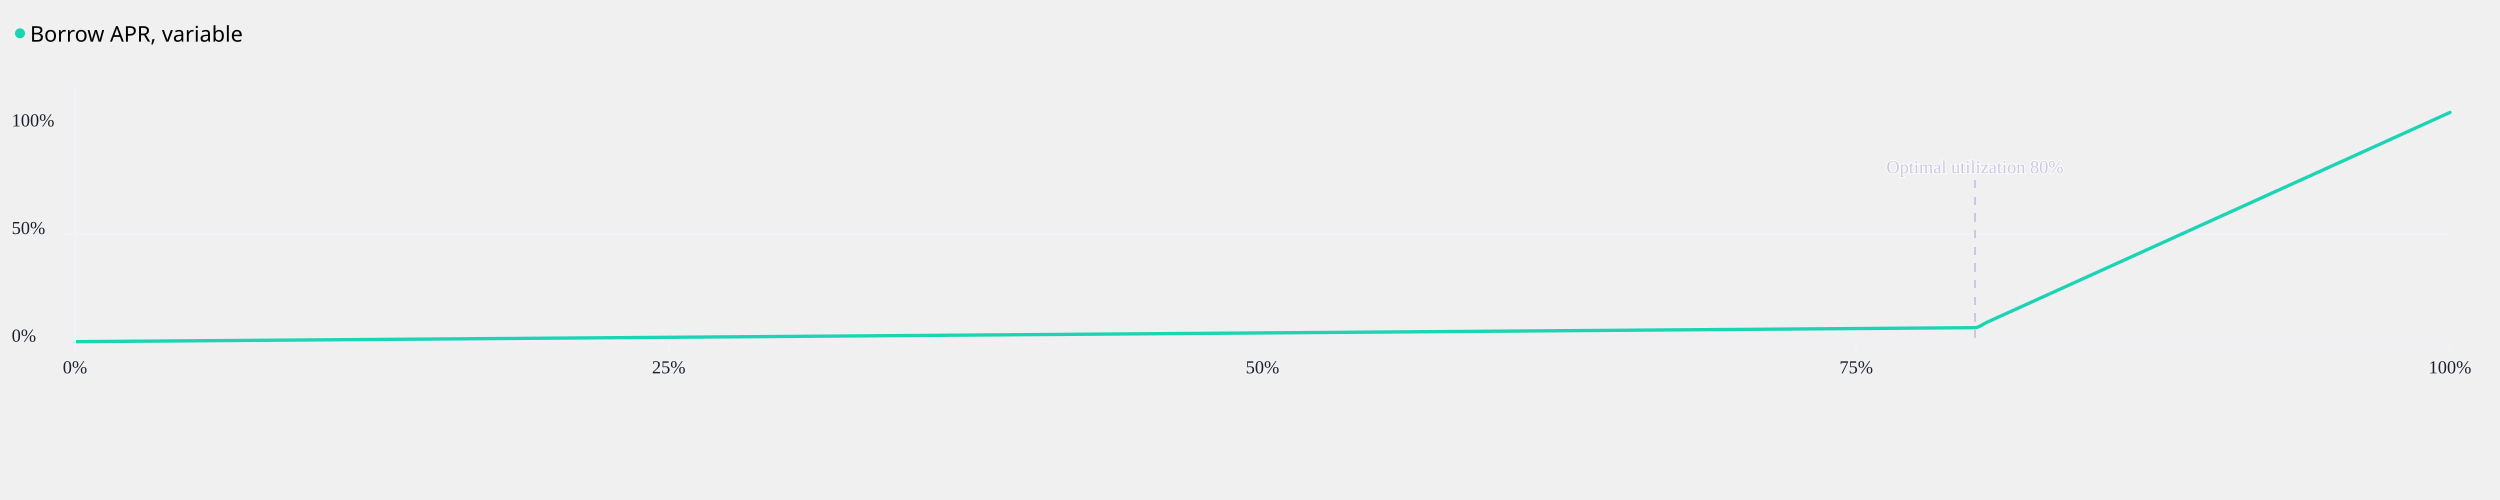
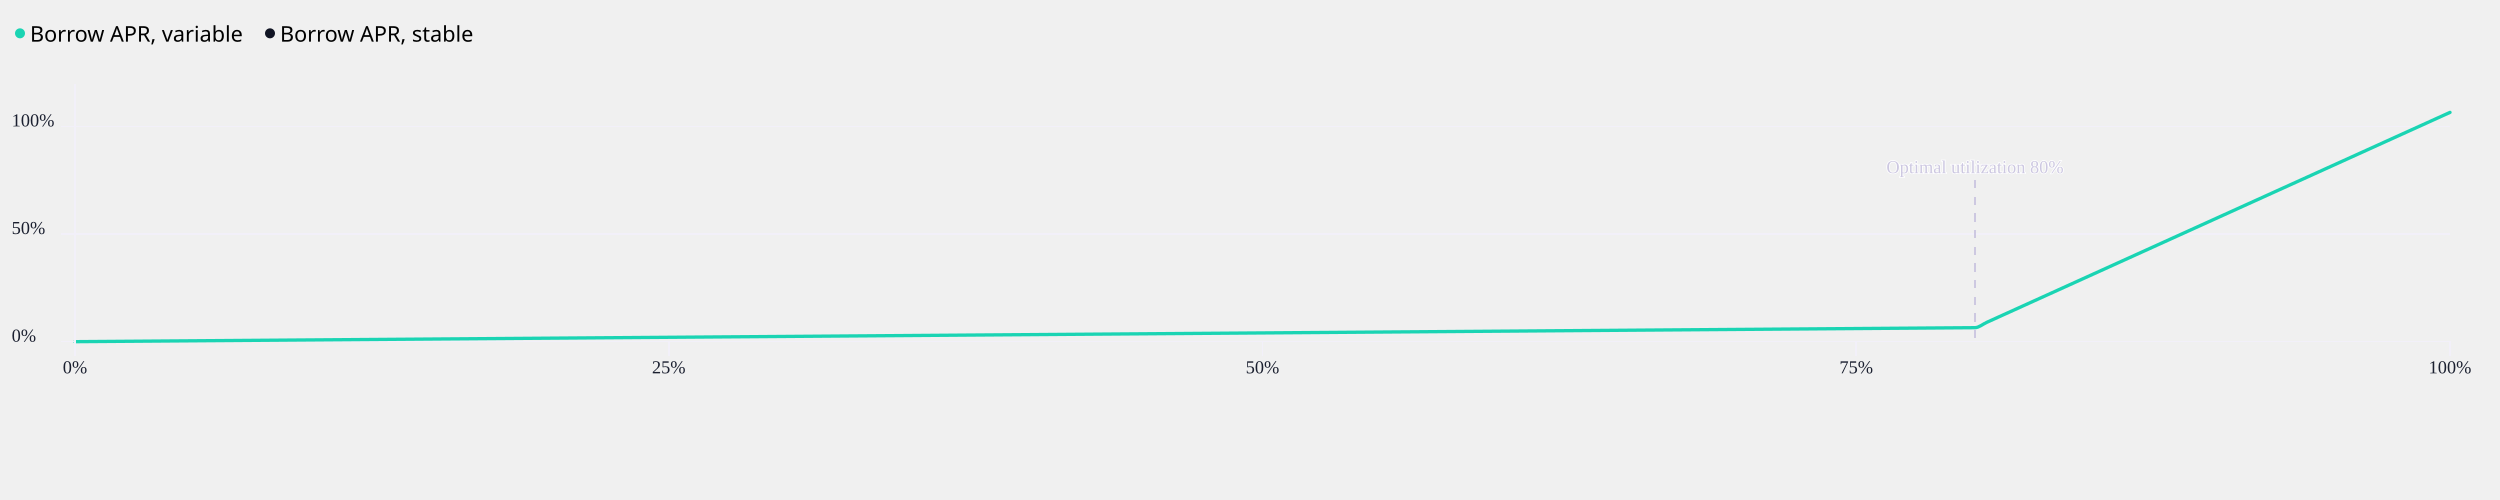
<svg xmlns="http://www.w3.org/2000/svg" style="background: white;" width="1500" height="300">
  <g style="color: black; font-size: 13px; font-family: sans-serif; transform: translate(18px, 25px);">
    <g>
      <circle r="3" cx="-6" cy="-5" style="fill: #1AD4B3" />
      <text>Borrow APR, variable</text>
+     </g>
+     <g style="transform: translateX(150px);">
+       <circle r="3" cx="-6" cy="-5" style="fill: #101423" />
+       <text>Borrow APR, stable</text>
    </g>
  </g>
  <g class="visx-group" transform="translate(45, 50)">
    <g class="visx-group visx-rows" transform="translate(0, 0)">
      <line class="visx-line" x1="0" y1="155" x2="1425" y2="155" fill="transparent" shape-rendering="crispEdges" stroke="#F2F0F9" stroke-width="1" pointer-events="none" />
      <line class="visx-line" x1="0" y1="90.417" x2="1425" y2="90.417" fill="transparent" shape-rendering="crispEdges" stroke="#F2F0F9" stroke-width="1" pointer-events="none" />
      <line class="visx-line" x1="0" y1="25.833" x2="1425" y2="25.833" fill="transparent" shape-rendering="crispEdges" stroke="#F2F0F9" stroke-width="1" pointer-events="none" />
    </g>
-     <path class="visx-linepath" d="M0,155C2.375,154.983,4.75,154.965,7.125,154.948C9.5,154.93,11.875,154.913,14.25,154.895C16.625,154.878,19,154.86,21.375,154.843C23.75,154.825,26.125,154.808,28.5,154.79C30.875,154.773,33.25,154.755,35.625,154.738C38,154.72,40.375,154.703,42.75,154.685C45.125,154.668,47.5,154.65,49.875,154.633C52.25,154.615,54.625,154.598,57,154.58C59.375,154.563,61.75,154.545,64.125,154.528C66.5,154.51,68.875,154.493,71.25,154.475C73.625,154.458,76,154.44,78.375,154.423C80.75,154.405,83.125,154.388,85.5,154.37C87.875,154.353,90.25,154.335,92.625,154.318C95,154.3,97.375,154.283,99.75,154.265C102.125,154.248,104.5,154.23,106.875,154.213C109.25,154.195,111.625,154.178,114,154.16C116.375,154.143,118.75,154.125,121.125,154.108C123.5,154.09,125.875,154.073,128.25,154.055C130.625,154.038,133,154.02,135.375,154.003C137.75,153.986,140.125,153.968,142.5,153.951C144.875,153.933,147.25,153.916,149.625,153.898C152,153.881,154.375,153.863,156.75,153.846C159.125,153.828,161.5,153.811,163.875,153.793C166.25,153.776,168.625,153.758,171,153.741C173.375,153.723,175.75,153.706,178.125,153.688C180.5,153.671,182.875,153.653,185.25,153.636C187.625,153.618,190,153.601,192.375,153.583C194.75,153.566,197.125,153.548,199.5,153.531C201.875,153.513,204.25,153.496,206.625,153.478C209,153.461,211.375,153.443,213.75,153.426C216.125,153.408,218.5,153.391,220.875,153.373C223.25,153.356,225.625,153.338,228,153.321C230.375,153.303,232.75,153.286,235.125,153.268C237.5,153.251,239.875,153.233,242.25,153.216C244.625,153.198,247,153.181,249.375,153.163C251.75,153.146,254.125,153.128,256.5,153.111C258.875,153.093,261.25,153.076,263.625,153.058C266,153.041,268.375,153.023,270.75,153.006C273.125,152.988,275.5,152.971,277.875,152.954C280.25,152.936,282.625,152.919,285,152.901C287.375,152.884,289.75,152.866,292.125,152.849C294.5,152.831,296.875,152.814,299.25,152.796C301.625,152.779,304,152.761,306.375,152.744C308.75,152.726,311.125,152.709,313.5,152.691C315.875,152.674,318.25,152.656,320.625,152.639C323,152.621,325.375,152.604,327.75,152.586C330.125,152.569,332.5,152.551,334.875,152.534C337.25,152.516,339.625,152.499,342,152.481C344.375,152.464,346.75,152.446,349.125,152.429C351.5,152.411,353.875,152.394,356.25,152.376C358.625,152.359,361,152.341,363.375,152.324C365.75,152.306,368.125,152.289,370.5,152.271C372.875,152.254,375.25,152.236,377.625,152.219C380,152.201,382.375,152.184,384.75,152.166C387.125,152.149,389.5,152.131,391.875,152.114C394.25,152.096,396.625,152.079,399,152.061C401.375,152.044,403.75,152.026,406.125,152.009C408.5,151.991,410.875,151.974,413.25,151.957C415.625,151.939,418,151.922,420.375,151.904C422.75,151.887,425.125,151.869,427.5,151.852C429.875,151.834,432.25,151.817,434.625,151.799C437,151.782,439.375,151.764,441.75,151.747C444.125,151.729,446.5,151.712,448.875,151.694C451.25,151.677,453.625,151.659,456,151.642C458.375,151.624,460.75,151.607,463.125,151.589C465.5,151.572,467.875,151.554,470.25,151.537C472.625,151.519,475,151.502,477.375,151.484C479.75,151.467,482.125,151.449,484.5,151.432C486.875,151.414,489.25,151.397,491.625,151.379C494,151.362,496.375,151.344,498.75,151.327C501.125,151.309,503.5,151.292,505.875,151.274C508.25,151.257,510.625,151.239,513,151.222C515.375,151.204,517.75,151.187,520.125,151.169C522.5,151.152,524.875,151.134,527.25,151.117C529.625,151.099,532,151.082,534.375,151.064C536.75,151.047,539.125,151.029,541.5,151.012C543.875,150.994,546.25,150.977,548.625,150.96C551,150.942,553.375,150.925,555.75,150.907C558.125,150.89,560.5,150.872,562.875,150.855C565.25,150.837,567.625,150.82,570,150.802C572.375,150.785,574.75,150.767,577.125,150.75C579.5,150.732,581.875,150.715,584.25,150.697C586.625,150.68,589,150.662,591.375,150.645C593.75,150.627,596.125,150.61,598.5,150.592C600.875,150.575,603.25,150.557,605.625,150.54C608,150.522,610.375,150.505,612.75,150.487C615.125,150.47,617.5,150.452,619.875,150.435C622.25,150.417,624.625,150.4,627,150.382C629.375,150.365,631.75,150.347,634.125,150.33C636.5,150.312,638.875,150.295,641.25,150.277C643.625,150.26,646,150.242,648.375,150.225C650.75,150.207,653.125,150.19,655.5,150.172C657.875,150.155,660.25,150.137,662.625,150.12C665,150.102,667.375,150.085,669.75,150.067C672.125,150.05,674.5,150.032,676.875,150.015C679.25,149.997,681.625,149.98,684,149.963C686.375,149.945,688.75,149.928,691.125,149.91C693.5,149.893,695.875,149.875,698.25,149.858C700.625,149.84,703,149.823,705.375,149.805C707.75,149.788,710.125,149.77,712.5,149.753C714.875,149.735,717.25,149.718,719.625,149.7C722,149.683,724.375,149.665,726.75,149.648C729.125,149.63,731.5,149.613,733.875,149.595C736.25,149.578,738.625,149.56,741,149.543C743.375,149.525,745.75,149.508,748.125,149.49C750.5,149.473,752.875,149.455,755.25,149.438C757.625,149.42,760,149.403,762.375,149.385C764.75,149.368,767.125,149.35,769.5,149.333C771.875,149.315,774.25,149.298,776.625,149.28C779,149.263,781.375,149.245,783.75,149.228C786.125,149.21,788.5,149.193,790.875,149.175C793.25,149.158,795.625,149.14,798,149.123C800.375,149.105,802.75,149.088,805.125,149.07C807.5,149.053,809.875,149.035,812.25,149.018C814.625,149,817,148.983,819.375,148.965C821.75,148.948,824.125,148.931,826.5,148.913C828.875,148.896,831.25,148.878,833.625,148.861C836,148.843,838.375,148.826,840.75,148.808C843.125,148.791,845.5,148.773,847.875,148.756C850.25,148.738,852.625,148.721,855,148.703C857.375,148.686,859.75,148.668,862.125,148.651C864.5,148.633,866.875,148.616,869.25,148.598C871.625,148.581,874,148.563,876.375,148.546C878.75,148.528,881.125,148.511,883.5,148.493C885.875,148.476,888.25,148.458,890.625,148.441C893,148.423,895.375,148.406,897.75,148.388C900.125,148.371,902.5,148.353,904.875,148.336C907.25,148.318,909.625,148.301,912,148.283C914.375,148.266,916.75,148.248,919.125,148.231C921.5,148.213,923.875,148.196,926.25,148.178C928.625,148.161,931,148.143,933.375,148.126C935.75,148.108,938.125,148.091,940.5,148.073C942.875,148.056,945.25,148.038,947.625,148.021C950,148.003,952.375,147.986,954.75,147.968C957.125,147.951,959.5,147.934,961.875,147.916C964.25,147.899,966.625,147.881,969,147.864C971.375,147.846,973.75,147.829,976.125,147.811C978.5,147.794,980.875,147.776,983.25,147.759C985.625,147.741,988,147.724,990.375,147.706C992.75,147.689,995.125,147.671,997.5,147.654C999.875,147.636,1002.25,147.619,1004.625,147.601C1007,147.584,1009.375,147.566,1011.75,147.549C1014.125,147.531,1016.5,147.514,1018.875,147.496C1021.25,147.479,1023.625,147.461,1026,147.444C1028.375,147.426,1030.75,147.409,1033.125,147.391C1035.5,147.374,1037.875,147.356,1040.25,147.339C1042.625,147.321,1045,147.304,1047.375,147.286C1049.75,147.269,1052.125,147.251,1054.5,147.234C1056.875,147.216,1059.25,147.199,1061.625,147.181C1064,147.164,1066.375,147.146,1068.75,147.129C1071.125,147.111,1073.5,147.094,1075.875,147.076C1078.25,147.059,1080.625,147.041,1083,147.024C1085.375,147.006,1087.75,146.989,1090.125,146.971C1092.5,146.954,1094.875,146.937,1097.25,146.919C1099.625,146.902,1102,146.884,1104.375,146.867C1106.75,146.849,1109.125,146.832,1111.5,146.814C1113.875,146.797,1116.25,146.779,1118.625,146.762C1121,146.744,1123.375,146.727,1125.75,146.709C1128.125,146.692,1130.5,146.674,1132.875,146.657C1135.25,146.639,1137.625,146.639,1140,146.604C1142.375,146.569,1144.75,144.451,1147.125,143.375C1149.5,142.299,1151.875,141.222,1154.25,140.146C1156.625,139.069,1159,137.993,1161.375,136.917C1163.75,135.84,1166.125,134.764,1168.5,133.688C1170.875,132.611,1173.25,131.535,1175.625,130.458C1178,129.382,1180.375,128.306,1182.75,127.229C1185.125,126.153,1187.5,125.076,1189.875,124C1192.25,122.924,1194.625,121.847,1197,120.771C1199.375,119.694,1201.75,118.618,1204.125,117.542C1206.5,116.465,1208.875,115.389,1211.25,114.313C1213.625,113.236,1216,112.16,1218.375,111.083C1220.75,110.007,1223.125,108.931,1225.5,107.854C1227.875,106.778,1230.25,105.701,1232.625,104.625C1235,103.549,1237.375,102.472,1239.75,101.396C1242.125,100.319,1244.5,99.243,1246.875,98.167C1249.25,97.09,1251.625,96.014,1254,94.938C1256.375,93.861,1258.75,92.785,1261.125,91.708C1263.5,90.632,1265.875,89.556,1268.25,88.479C1270.625,87.403,1273,86.326,1275.375,85.25C1277.75,84.174,1280.125,83.097,1282.5,82.021C1284.875,80.944,1287.25,79.868,1289.625,78.792C1292,77.715,1294.375,76.639,1296.75,75.563C1299.125,74.486,1301.5,73.41,1303.875,72.333C1306.25,71.257,1308.625,70.181,1311,69.104C1313.375,68.028,1315.75,66.951,1318.125,65.875C1320.5,64.799,1322.875,63.722,1325.25,62.646C1327.625,61.569,1330,60.493,1332.375,59.417C1334.75,58.34,1337.125,57.264,1339.5,56.188C1341.875,55.111,1344.25,54.035,1346.625,52.958C1349,51.882,1351.375,50.806,1353.75,49.729C1356.125,48.653,1358.5,47.576,1360.875,46.5C1363.25,45.424,1365.625,44.347,1368,43.271C1370.375,42.194,1372.75,41.118,1375.125,40.042C1377.5,38.965,1379.875,37.889,1382.25,36.813C1384.625,35.736,1387,34.66,1389.375,33.583C1391.75,32.507,1394.125,31.431,1396.5,30.354C1398.875,29.278,1401.25,28.201,1403.625,27.125C1406,26.049,1408.375,24.972,1410.75,23.896C1413.125,22.819,1415.5,21.743,1417.875,20.667C1420.25,19.59,1422.625,18.514,1425,17.438" fill="transparent" stroke-linecap="round" stroke="#1AD4B3" stroke-width="2" />
+     <path class="visx-linepath" d="M0,155C2.375,154.983,4.75,154.965,7.125,154.948C9.5,154.93,11.875,154.913,14.25,154.895C16.625,154.878,19,154.86,21.375,154.843C23.75,154.825,26.125,154.808,28.5,154.79C30.875,154.773,33.25,154.755,35.625,154.738C38,154.72,40.375,154.703,42.75,154.685C45.125,154.668,47.5,154.65,49.875,154.633C52.25,154.615,54.625,154.598,57,154.58C59.375,154.563,61.75,154.545,64.125,154.528C66.5,154.51,68.875,154.493,71.25,154.475C73.625,154.458,76,154.44,78.375,154.423C80.75,154.405,83.125,154.388,85.5,154.37C87.875,154.353,90.25,154.335,92.625,154.318C95,154.3,97.375,154.283,99.75,154.265C102.125,154.248,104.5,154.23,106.875,154.213C109.25,154.195,111.625,154.178,114,154.16C116.375,154.143,118.75,154.125,121.125,154.108C123.5,154.09,125.875,154.073,128.25,154.055C130.625,154.038,133,154.02,135.375,154.003C137.75,153.986,140.125,153.968,142.5,153.951C144.875,153.933,147.25,153.916,149.625,153.898C152,153.881,154.375,153.863,156.75,153.846C159.125,153.828,161.5,153.811,163.875,153.793C166.25,153.776,168.625,153.758,171,153.741C173.375,153.723,175.75,153.706,178.125,153.688C180.5,153.671,182.875,153.653,185.25,153.636C187.625,153.618,190,153.601,192.375,153.583C194.75,153.566,197.125,153.548,199.5,153.531C201.875,153.513,204.25,153.496,206.625,153.478C209,153.461,211.375,153.443,213.75,153.426C216.125,153.408,218.5,153.391,220.875,153.373C223.25,153.356,225.625,153.338,228,153.321C230.375,153.303,232.75,153.286,235.125,153.268C237.5,153.251,239.875,153.233,242.25,153.216C244.625,153.198,247,153.181,249.375,153.163C251.75,153.146,254.125,153.128,256.5,153.111C258.875,153.093,261.25,153.076,263.625,153.058C266,153.041,268.375,153.023,270.75,153.006C273.125,152.988,275.5,152.971,277.875,152.954C280.25,152.936,282.625,152.919,285,152.901C287.375,152.884,289.75,152.866,292.125,152.849C294.5,152.831,296.875,152.814,299.25,152.796C301.625,152.779,304,152.761,306.375,152.744C308.75,152.726,311.125,152.709,313.5,152.691C315.875,152.674,318.25,152.656,320.625,152.639C323,152.621,325.375,152.604,327.75,152.586C330.125,152.569,332.5,152.551,334.875,152.534C337.25,152.516,339.625,152.499,342,152.481C344.375,152.464,346.75,152.446,349.125,152.429C351.5,152.411,353.875,152.394,356.25,152.376C358.625,152.359,361,152.341,363.375,152.324C365.75,152.306,368.125,152.289,370.5,152.271C372.875,152.254,375.25,152.236,377.625,152.219C380,152.201,382.375,152.184,384.75,152.166C387.125,152.149,389.5,152.131,391.875,152.114C394.25,152.096,396.625,152.079,399,152.061C401.375,152.044,403.75,152.026,406.125,152.009C408.5,151.991,410.875,151.974,413.25,151.957C415.625,151.939,418,151.922,420.375,151.904C422.75,151.887,425.125,151.869,427.5,151.852C429.875,151.834,432.25,151.817,434.625,151.799C437,151.782,439.375,151.764,441.75,151.747C444.125,151.729,446.5,151.712,448.875,151.694C451.25,151.677,453.625,151.659,456,151.642C458.375,151.624,460.75,151.607,463.125,151.589C465.5,151.572,467.875,151.554,470.25,151.537C472.625,151.519,475,151.502,477.375,151.484C479.75,151.467,482.125,151.449,484.5,151.432C486.875,151.414,489.25,151.397,491.625,151.379C494,151.362,496.375,151.344,498.75,151.327C501.125,151.309,503.5,151.292,505.875,151.274C508.25,151.257,510.625,151.239,513,151.222C515.375,151.204,517.75,151.187,520.125,151.169C522.5,151.152,524.875,151.134,527.25,151.117C529.625,151.099,532,151.082,534.375,151.064C536.75,151.047,539.125,151.029,541.5,151.012C543.875,150.994,546.25,150.977,548.625,150.96C551,150.942,553.375,150.925,555.75,150.907C558.125,150.89,560.5,150.872,562.875,150.855C565.25,150.837,567.625,150.82,570,150.802C572.375,150.785,574.75,150.767,577.125,150.75C579.5,150.732,581.875,150.715,584.25,150.697C586.625,150.68,589,150.662,591.375,150.645C593.75,150.627,596.125,150.61,598.5,150.592C600.875,150.575,603.25,150.557,605.625,150.54C608,150.522,610.375,150.505,612.75,150.487C615.125,150.47,617.5,150.452,619.875,150.435C622.25,150.417,624.625,150.4,627,150.382C629.375,150.365,631.75,150.347,634.125,150.33C636.5,150.312,638.875,150.295,641.25,150.277C643.625,150.26,646,150.242,648.375,150.225C650.75,150.207,653.125,150.19,655.5,150.172C657.875,150.155,660.25,150.137,662.625,150.12C665,150.102,667.375,150.085,669.75,150.067C672.125,150.05,674.5,150.032,676.875,150.015C679.25,149.997,681.625,149.98,684,149.963C686.375,149.945,688.75,149.928,691.125,149.91C693.5,149.893,695.875,149.875,698.25,149.858C700.625,149.84,703,149.823,705.375,149.805C707.75,149.788,710.125,149.77,712.5,149.753C714.875,149.735,717.25,149.718,719.625,149.7C722,149.683,724.375,149.665,726.75,149.648C729.125,149.63,731.5,149.613,733.875,149.595C736.25,149.578,738.625,149.56,741,149.543C743.375,149.525,745.75,149.508,748.125,149.49C750.5,149.473,752.875,149.455,755.25,149.438C757.625,149.42,760,149.403,762.375,149.385C764.75,149.368,767.125,149.35,769.5,149.333C771.875,149.315,774.25,149.298,776.625,149.28C779,149.263,781.375,149.245,783.75,149.228C786.125,149.21,788.5,149.193,790.875,149.175C793.25,149.158,795.625,149.14,798,149.123C800.375,149.105,802.75,149.088,805.125,149.07C807.5,149.053,809.875,149.035,812.25,149.018C814.625,149,817,148.983,819.375,148.965C821.75,148.948,824.125,148.931,826.5,148.913C828.875,148.896,831.25,148.878,833.625,148.861C836,148.843,838.375,148.826,840.75,148.808C843.125,148.791,845.5,148.773,847.875,148.756C850.25,148.738,852.625,148.721,855,148.703C857.375,148.686,859.75,148.668,862.125,148.651C864.5,148.633,866.875,148.616,869.25,148.598C871.625,148.581,874,148.563,876.375,148.546C878.75,148.528,881.125,148.511,883.5,148.493C885.875,148.476,888.25,148.458,890.625,148.441C893,148.423,895.375,148.406,897.75,148.388C900.125,148.371,902.5,148.353,904.875,148.336C907.25,148.318,909.625,148.301,912,148.283C914.375,148.266,916.75,148.248,919.125,148.231C921.5,148.213,923.875,148.196,926.25,148.178C928.625,148.161,931,148.143,933.375,148.126C935.75,148.108,938.125,148.091,940.5,148.073C942.875,148.056,945.25,148.038,947.625,148.021C950,148.003,952.375,147.986,954.75,147.968C957.125,147.951,959.5,147.934,961.875,147.916C964.25,147.899,966.625,147.881,969,147.864C971.375,147.846,973.75,147.829,976.125,147.811C978.5,147.794,980.875,147.776,983.25,147.759C985.625,147.741,988,147.724,990.375,147.706C992.75,147.689,995.125,147.671,997.5,147.654C999.875,147.636,1002.25,147.619,1004.625,147.601C1007,147.584,1009.375,147.566,1011.75,147.549C1014.125,147.531,1016.5,147.514,1018.875,147.496C1021.25,147.479,1023.625,147.461,1026,147.444C1028.375,147.426,1030.75,147.409,1033.125,147.391C1035.5,147.374,1037.875,147.356,1040.25,147.339C1042.625,147.321,1045,147.304,1047.375,147.286C1049.75,147.269,1052.125,147.251,1054.5,147.234C1056.875,147.216,1059.25,147.199,1061.625,147.181C1064,147.164,1066.375,147.146,1068.75,147.129C1071.125,147.111,1073.5,147.094,1075.875,147.076C1078.25,147.059,1080.625,147.041,1083,147.024C1085.375,147.006,1087.75,146.989,1090.125,146.971C1092.5,146.954,1094.875,146.937,1097.25,146.919C1099.625,146.902,1102,146.884,1104.375,146.867C1106.75,146.849,1109.125,146.832,1111.5,146.814C1113.875,146.797,1116.25,146.779,1118.625,146.762C1121,146.744,1123.375,146.727,1125.75,146.709C1128.125,146.692,1130.5,146.674,1132.875,146.657C1135.25,146.639,1137.625,146.639,1140,146.604C1142.375,146.569,1144.75,144.451,1147.125,143.375C1149.5,142.299,1151.875,141.222,1154.25,140.146C1156.625,139.069,1159,137.993,1161.375,136.917C1163.75,135.84,1166.125,134.764,1168.5,133.688C1170.875,132.611,1173.25,131.535,1175.625,130.458C1178,129.382,1180.375,128.306,1182.75,127.229C1185.125,126.153,1187.5,125.076,1189.875,124C1192.25,122.924,1194.625,121.847,1197,120.771C1199.375,119.694,1201.75,118.618,1204.125,117.542C1206.5,116.465,1208.875,115.389,1211.25,114.312C1213.625,113.236,1216,112.16,1218.375,111.083C1220.75,110.007,1223.125,108.931,1225.5,107.854C1227.875,106.778,1230.25,105.701,1232.625,104.625C1235,103.549,1237.375,102.472,1239.75,101.396C1242.125,100.319,1244.5,99.243,1246.875,98.167C1249.25,97.09,1251.625,96.014,1254,94.938C1256.375,93.861,1258.75,92.785,1261.125,91.708C1263.5,90.632,1265.875,89.556,1268.25,88.479C1270.625,87.403,1273,86.326,1275.375,85.25C1277.75,84.174,1280.125,83.097,1282.5,82.021C1284.875,80.944,1287.25,79.868,1289.625,78.792C1292,77.715,1294.375,76.639,1296.75,75.562C1299.125,74.486,1301.5,73.41,1303.875,72.333C1306.25,71.257,1308.625,70.181,1311,69.104C1313.375,68.028,1315.75,66.951,1318.125,65.875C1320.5,64.799,1322.875,63.722,1325.25,62.646C1327.625,61.569,1330,60.493,1332.375,59.417C1334.75,58.34,1337.125,57.264,1339.5,56.188C1341.875,55.111,1344.25,54.035,1346.625,52.958C1349,51.882,1351.375,50.806,1353.75,49.729C1356.125,48.653,1358.5,47.576,1360.875,46.5C1363.25,45.424,1365.625,44.347,1368,43.271C1370.375,42.194,1372.75,41.118,1375.125,40.042C1377.5,38.965,1379.875,37.889,1382.25,36.813C1384.625,35.736,1387,34.66,1389.375,33.583C1391.75,32.507,1394.125,31.431,1396.5,30.354C1398.875,29.278,1401.25,28.201,1403.625,27.125C1406,26.049,1408.375,24.972,1410.75,23.896C1413.125,22.819,1415.5,21.743,1417.875,20.667C1420.25,19.59,1422.625,18.514,1425,17.438" fill="transparent" stroke-linecap="round" stroke="#1AD4B3" stroke-width="2" />
    <g class="visx-group visx-axis visx-axis-bottom" transform="translate(0, 155)">
      <g class="visx-group visx-axis-tick" transform="translate(0, 0)">
        <line class="visx-line" x1="0" y1="0" x2="0" y2="8" fill="transparent" shape-rendering="crispEdges" stroke="#F2F0F9" stroke-width="1" stroke-linecap="square" />
        <svg x="0" y="0" font-size="11" style="overflow:visible">
          <text transform="" x="0" y="19" fill="#1B2030" font-size="11" text-anchor="middle">
            <tspan x="0" dy="0em">0%</tspan>
          </text>
        </svg>
      </g>
      <g class="visx-group visx-axis-tick" transform="translate(0, 0)">
        <line class="visx-line" x1="356.25" y1="0" x2="356.25" y2="8" fill="transparent" shape-rendering="crispEdges" stroke="#F2F0F9" stroke-width="1" stroke-linecap="square" />
        <svg x="0" y="0" font-size="11" style="overflow:visible">
          <text transform="" x="356.25" y="19" fill="#1B2030" font-size="11" text-anchor="middle">
            <tspan x="356.25" dy="0em">25%</tspan>
          </text>
        </svg>
      </g>
      <g class="visx-group visx-axis-tick" transform="translate(0, 0)">
        <line class="visx-line" x1="712.5" y1="0" x2="712.5" y2="8" fill="transparent" shape-rendering="crispEdges" stroke="#F2F0F9" stroke-width="1" stroke-linecap="square" />
        <svg x="0" y="0" font-size="11" style="overflow:visible">
          <text transform="" x="712.5" y="19" fill="#1B2030" font-size="11" text-anchor="middle">
            <tspan x="712.5" dy="0em">50%</tspan>
          </text>
        </svg>
      </g>
      <g class="visx-group visx-axis-tick" transform="translate(0, 0)">
        <line class="visx-line" x1="1068.75" y1="0" x2="1068.75" y2="8" fill="transparent" shape-rendering="crispEdges" stroke="#F2F0F9" stroke-width="1" stroke-linecap="square" />
        <svg x="0" y="0" font-size="11" style="overflow:visible">
          <text transform="" x="1068.75" y="19" fill="#1B2030" font-size="11" text-anchor="middle">
            <tspan x="1068.75" dy="0em">75%</tspan>
          </text>
        </svg>
      </g>
      <g class="visx-group visx-axis-tick" transform="translate(0, 0)">
        <line class="visx-line" x1="1425" y1="0" x2="1425" y2="8" fill="transparent" shape-rendering="crispEdges" stroke="#F2F0F9" stroke-width="1" stroke-linecap="square" />
        <svg x="0" y="0" font-size="11" style="overflow:visible">
          <text transform="" x="1425" y="19" fill="#1B2030" font-size="11" text-anchor="middle">
            <tspan x="1425" dy="0em">100%</tspan>
          </text>
        </svg>
      </g>
    </g>
    <g class="visx-group visx-axis visx-axis-left" transform="translate(0, 0)">
      <g class="visx-group visx-axis-tick" transform="translate(0, 0)">
        <line class="visx-line" x1="0" y1="155" x2="-8" y2="155" fill="transparent" shape-rendering="crispEdges" stroke="#F2F0F9" stroke-width="1" stroke-linecap="square" />
        <svg x="-30" y="0" font-size="11" style="overflow:visible">
          <text transform="" x="-8" y="155" fill="#1B2030" font-size="11" text-anchor="start">
            <tspan x="-8" dy="0em">0%</tspan>
          </text>
        </svg>
      </g>
      <g class="visx-group visx-axis-tick" transform="translate(0, 0)">
        <line class="visx-line" x1="0" y1="90.417" x2="-8" y2="90.417" fill="transparent" shape-rendering="crispEdges" stroke="#F2F0F9" stroke-width="1" stroke-linecap="square" />
        <svg x="-30" y="0" font-size="11" style="overflow:visible">
          <text transform="" x="-8" y="90.417" fill="#1B2030" font-size="11" text-anchor="start">
            <tspan x="-8" dy="0em">50%</tspan>
          </text>
        </svg>
      </g>
      <g class="visx-group visx-axis-tick" transform="translate(0, 0)">
        <line class="visx-line" x1="0" y1="25.833" x2="-8" y2="25.833" fill="transparent" shape-rendering="crispEdges" stroke="#F2F0F9" stroke-width="1" stroke-linecap="square" />
        <svg x="-30" y="0" font-size="11" style="overflow:visible">
          <text transform="" x="-8" y="25.833" fill="#1B2030" font-size="11" text-anchor="start">
            <tspan x="-8" dy="0em">100%</tspan>
          </text>
        </svg>
      </g>
      <line class="visx-line visx-axis-line" x1="0" y1="155.5" x2="0" y2="0.5" fill="transparent" shape-rendering="crispEdges" stroke="#F2F0F9" stroke-width="1" />
    </g>
    <rect class="visx-bar" width="1425" height="155" fill="transparent" />
    <line class="visx-line" x1="1140" y1="58" x2="1140" y2="155" fill="transparent" shape-rendering="crispEdges" stroke="#CDC8E1" stroke-width="1" pointer-events="none" stroke-dasharray="5" />
    <svg x="0" y="0" font-size="11px" style="overflow:visible">
      <text transform="" x="1140" y="50" font-size="11px" fill="#555069" stroke="#FFFFFF" stroke-width="1px" text-anchor="middle">
        <tspan x="1140" dy="0.355em">Optimal utilization 80%</tspan>
      </text>
    </svg>
    <svg x="0" y="0" font-size="11px" style="overflow:visible">
      <text transform="" x="1140" y="50" font-size="11px" fill="#CDC8E1" text-anchor="middle">
        <tspan x="1140" dy="0.355em">Optimal utilization 80%</tspan>
      </text>
    </svg>
  </g>
</svg>
